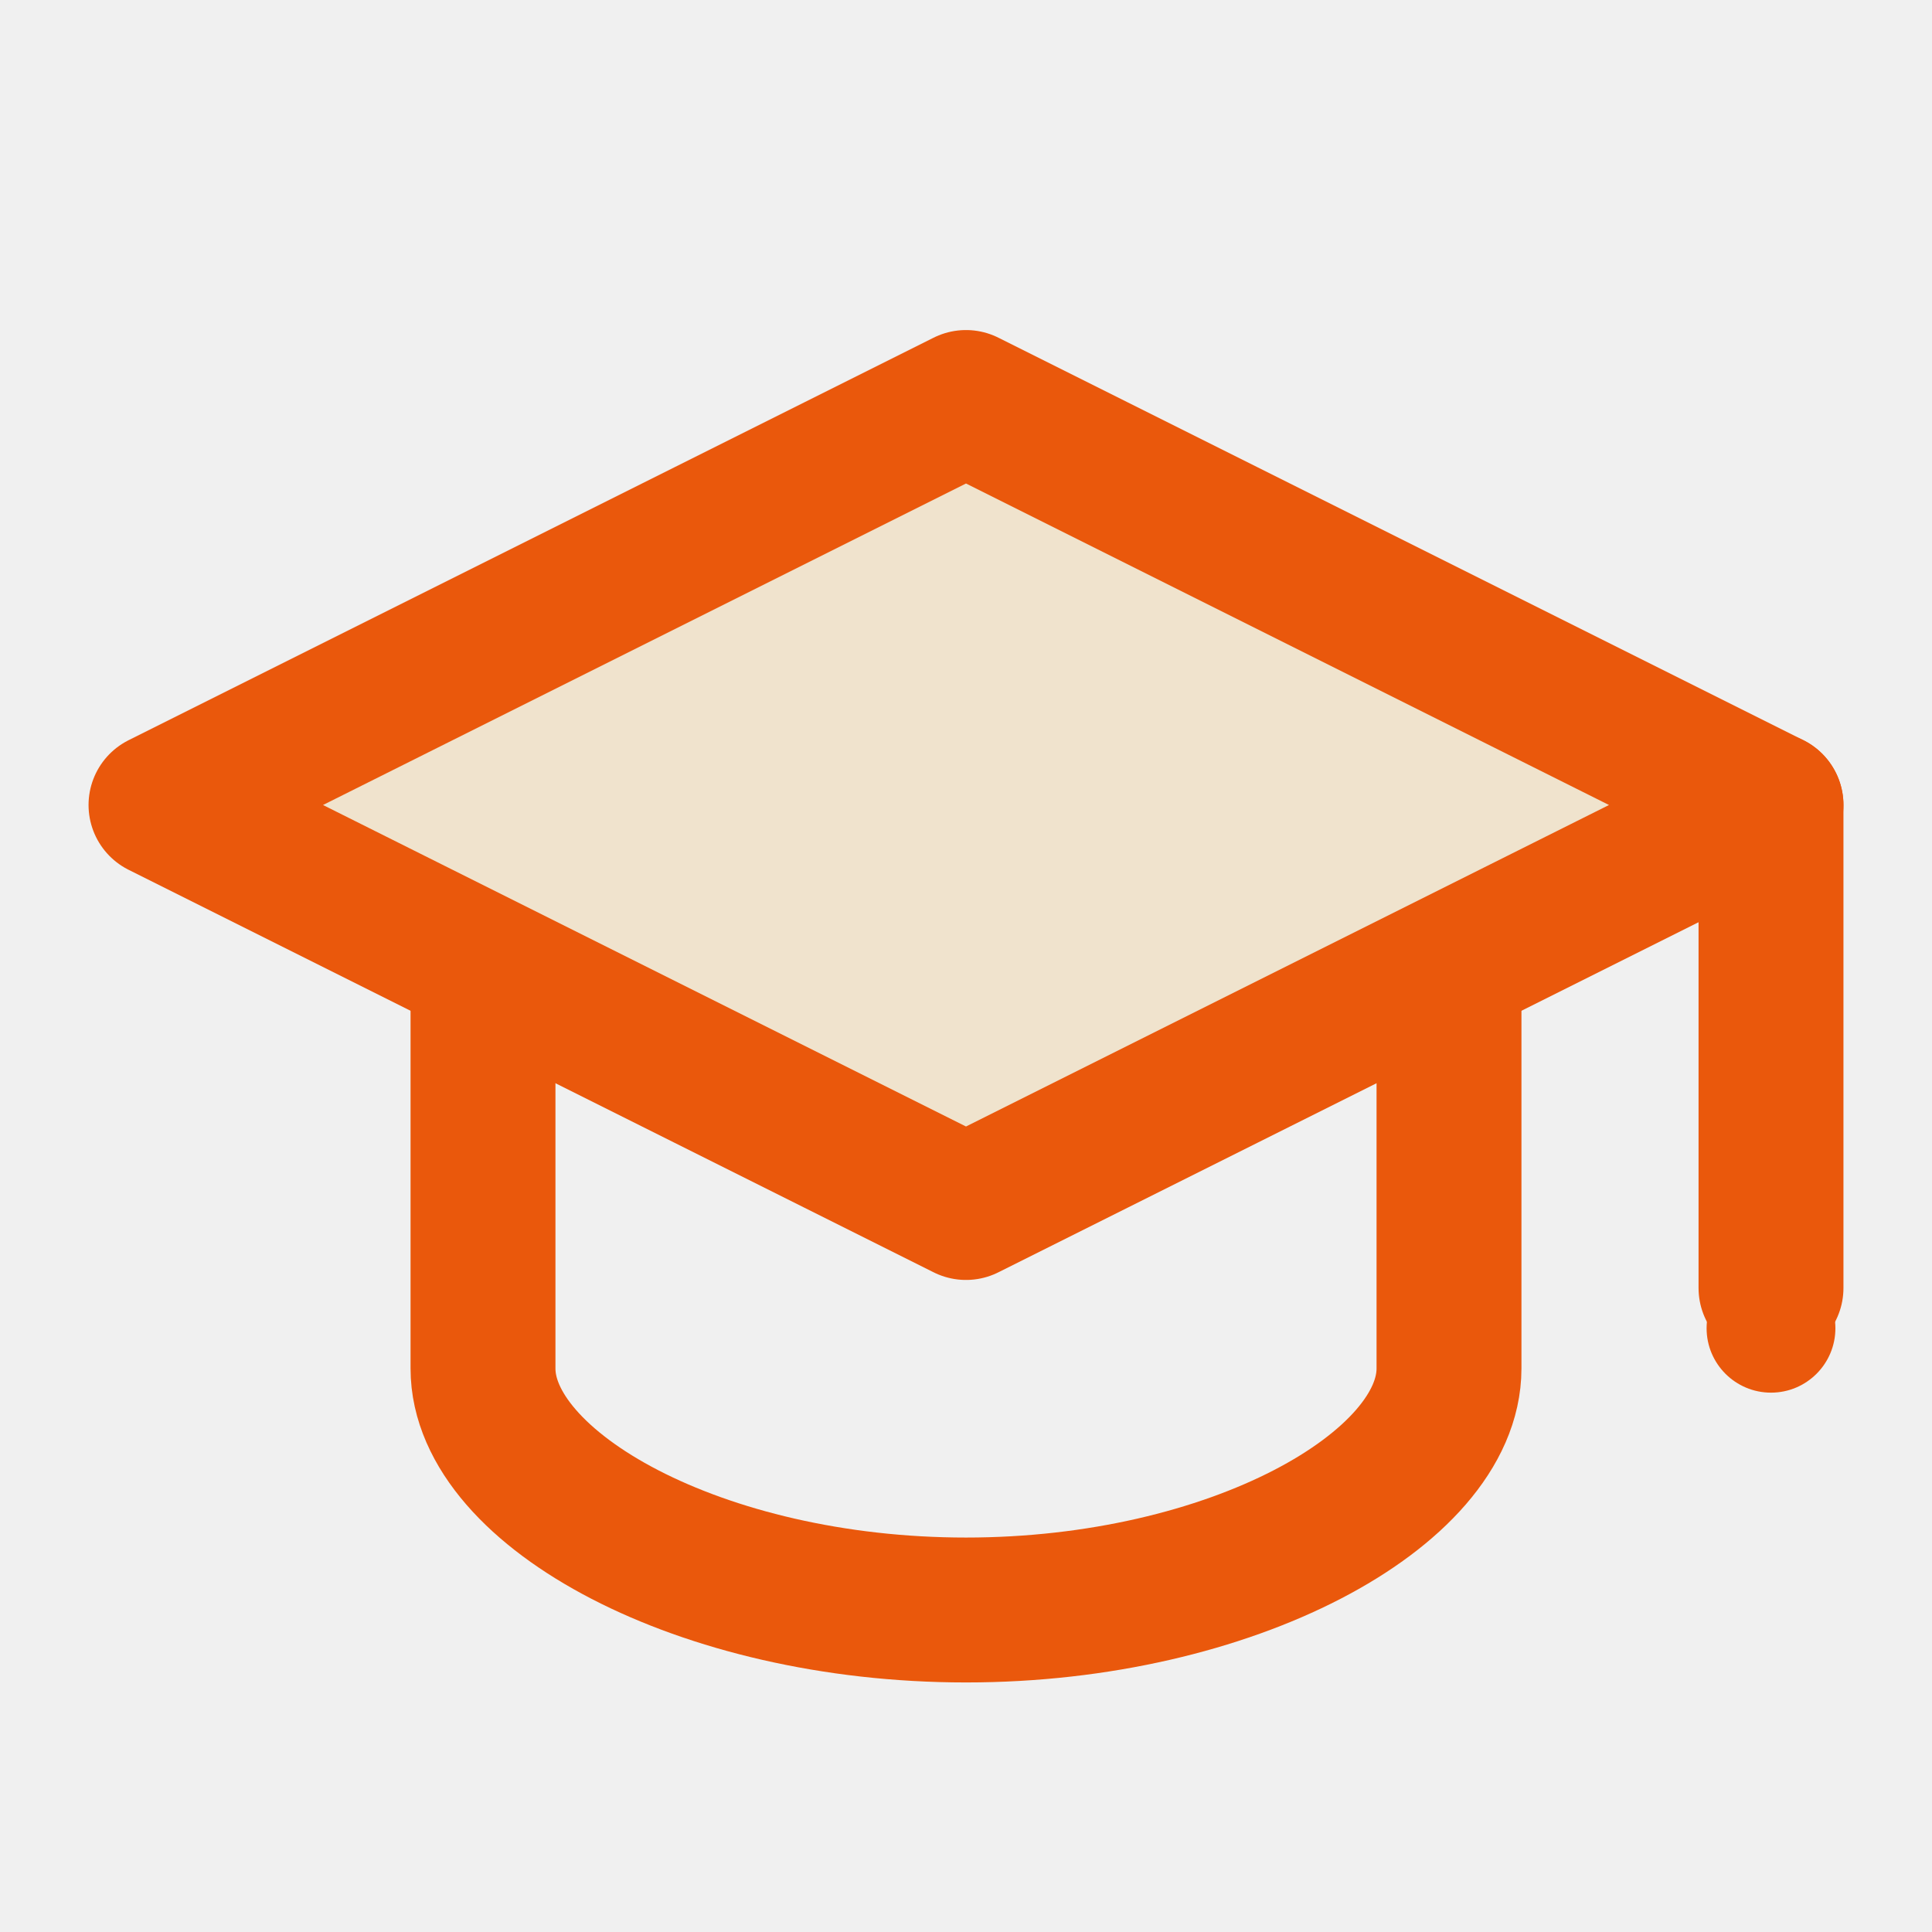
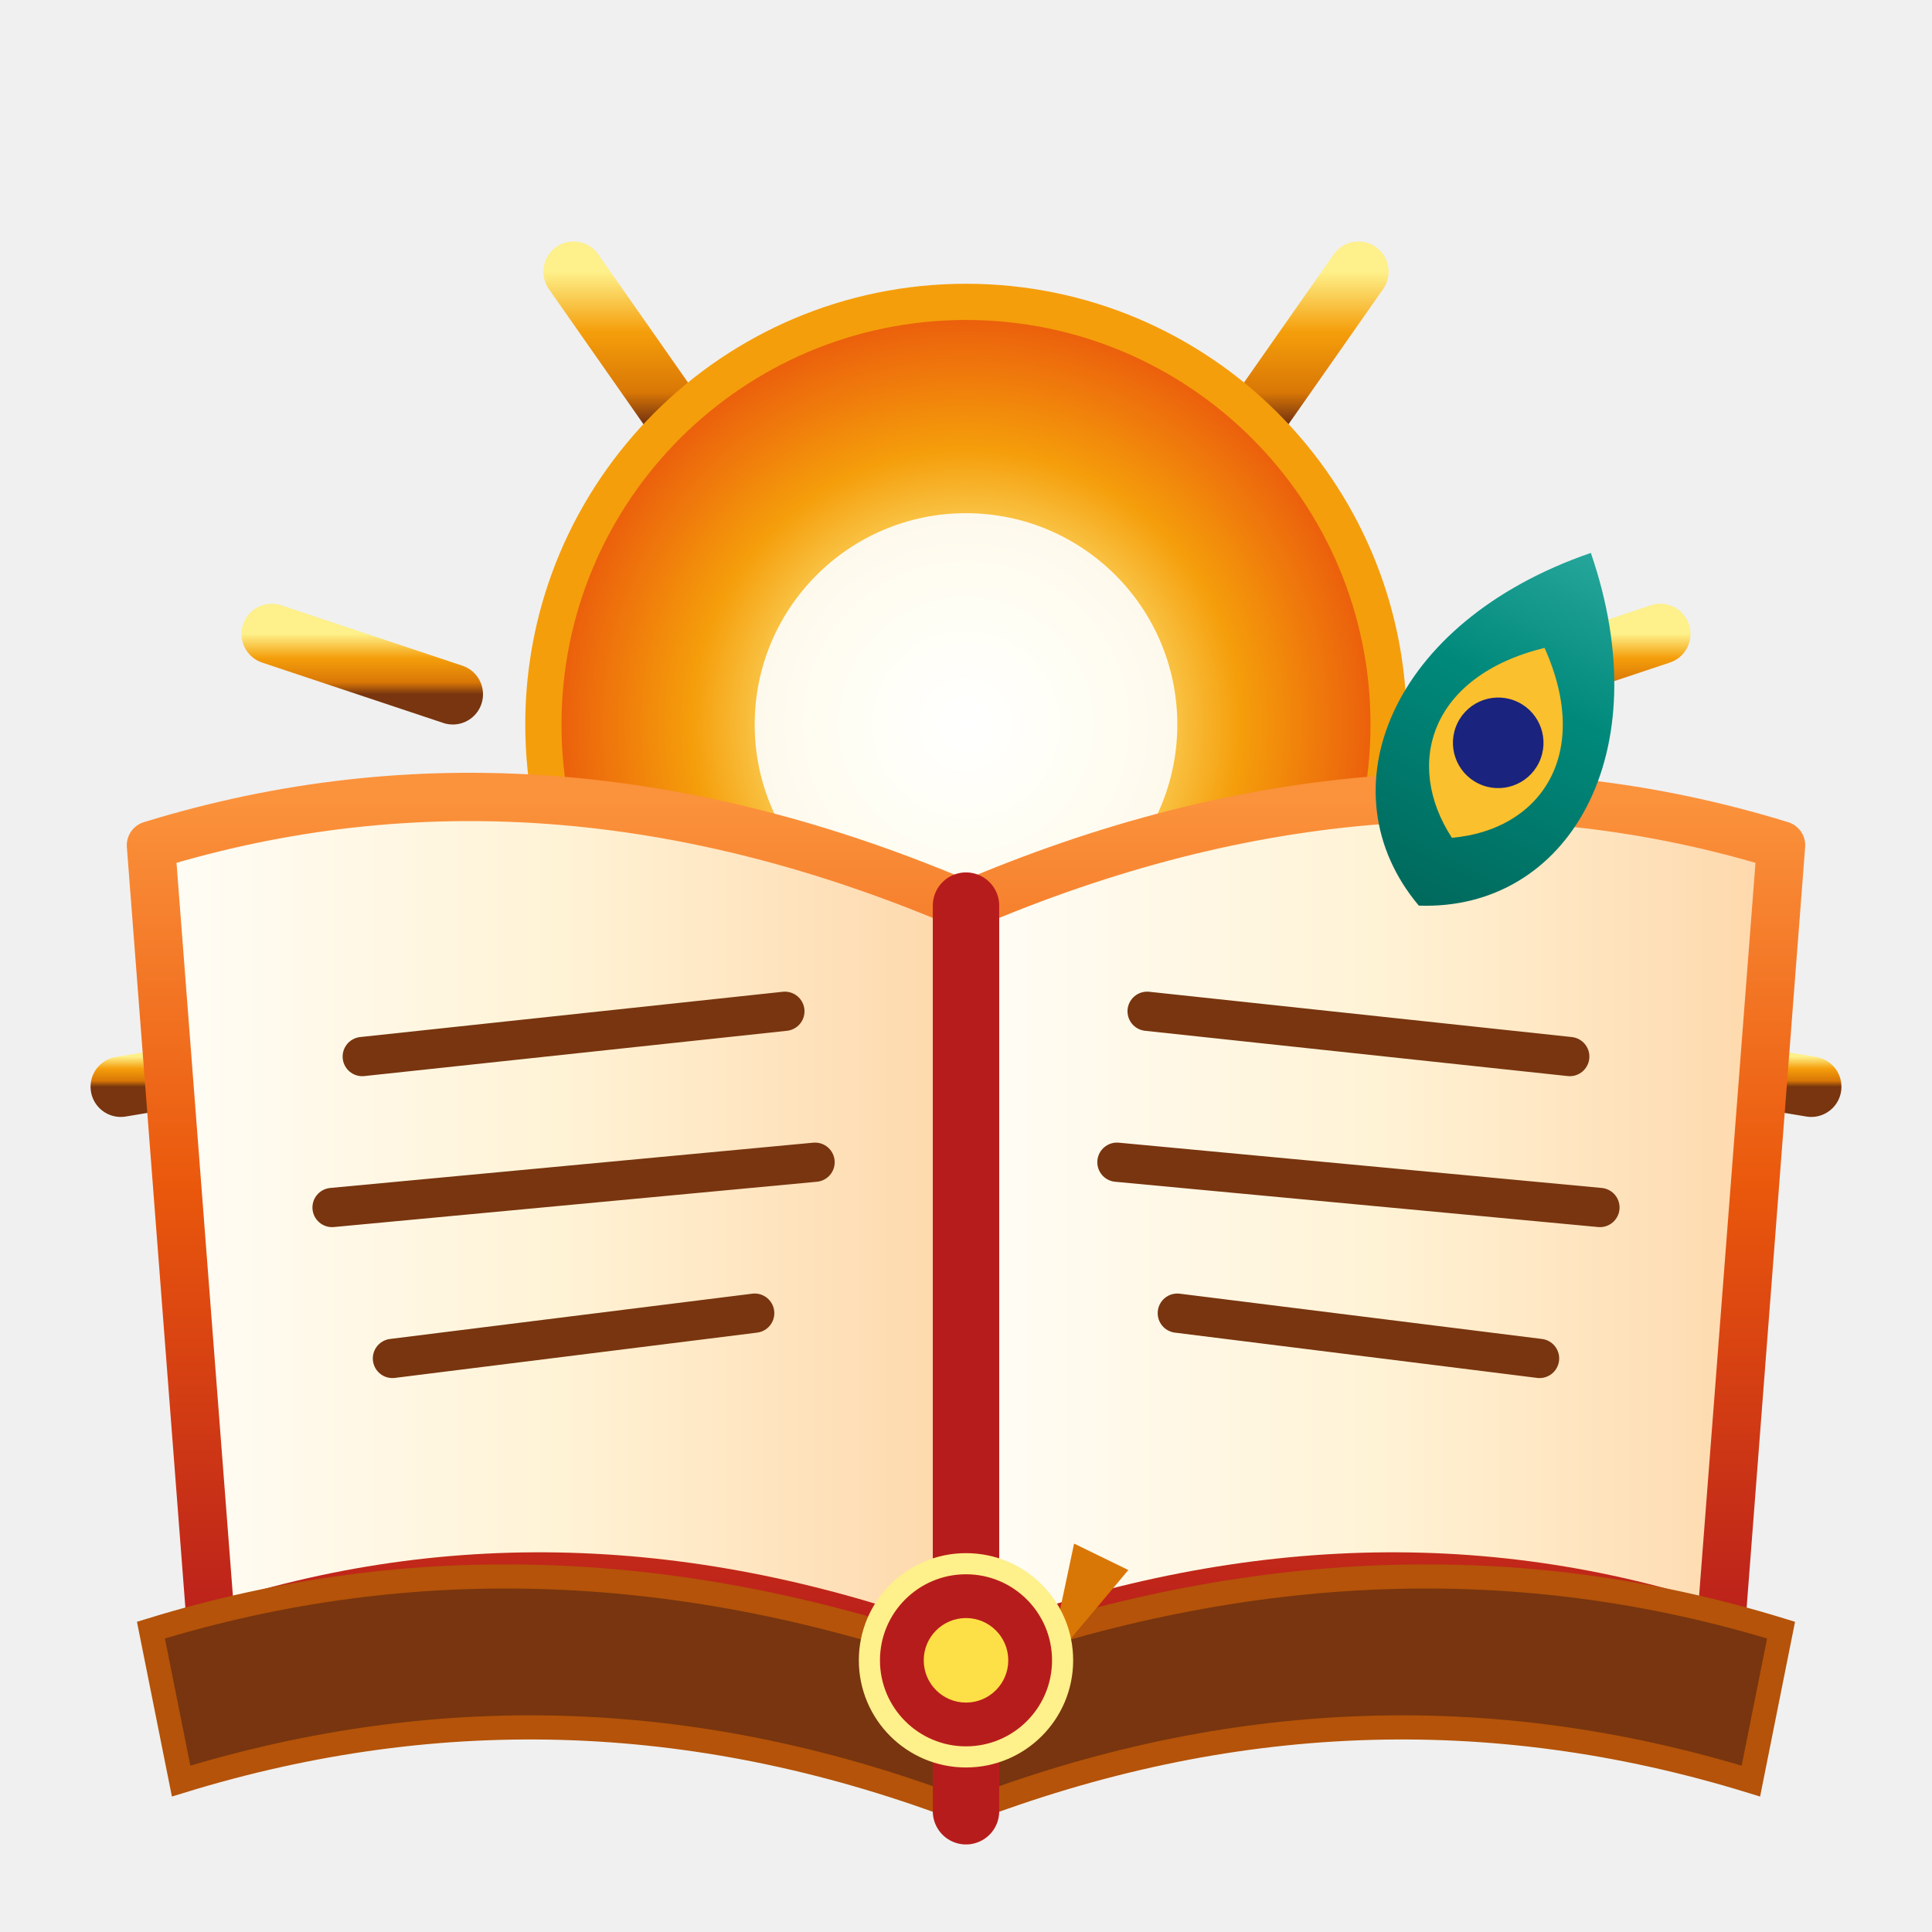
- <svg xmlns="http://www.w3.org/2000/svg" viewBox="0 0 24 24" width="24" height="24" fill="none" stroke="#ea580c" stroke-width="1.8" stroke-linecap="round" stroke-linejoin="round" role="img" aria-label="Learn">
-   <path d="M22 10L12 5L2 10L12 15L22 10Z" fill="#f59e0b" fill-opacity="0.15" />
-   <path d="M6 12.5V17C6 18.5 8.7 20 12 20C15.3 20 18 18.5 18 17V12.5" />
-   <path d="M22 10V16" />
-   <circle cx="22" cy="16.5" r="0.8" fill="#ea580c" stroke="none" />
+ <svg xmlns="http://www.w3.org/2000/svg" viewBox="0 0 64 64" width="64" height="64" role="img" aria-label="Learn Vedic Wisdom &amp; Grantha">
+   <defs>
+     <radialGradient id="lea_sunGlow" cx="50%" cy="50%" r="50%">
+       <stop offset="0%" stop-color="#FFFFFF" />
+       <stop offset="30%" stop-color="#FEF08A" />
+       <stop offset="65%" stop-color="#F59E0B" />
+       <stop offset="100%" stop-color="#EA580C" />
+     </radialGradient>
+     <linearGradient id="lea_gold" x1="0%" y1="0%" x2="0%" y2="100%">
+       <stop offset="0%" stop-color="#FEF08A" />
+       <stop offset="40%" stop-color="#F59E0B" />
+       <stop offset="80%" stop-color="#D97706" />
+       <stop offset="100%" stop-color="#78350F" />
+     </linearGradient>
+     <linearGradient id="lea_saffron" x1="0%" y1="0%" x2="0%" y2="100%">
+       <stop offset="0%" stop-color="#FB923C" />
+       <stop offset="45%" stop-color="#EA580C" />
+       <stop offset="100%" stop-color="#B71C1C" />
+     </linearGradient>
+     <linearGradient id="lea_page" x1="0%" y1="0%" x2="100%" y2="0%">
+       <stop offset="0%" stop-color="#FFFDF7" />
+       <stop offset="50%" stop-color="#FFF3D6" />
+       <stop offset="100%" stop-color="#FED7AA" />
+     </linearGradient>
+     <linearGradient id="lea_feather" x1="0%" y1="100%" x2="0%" y2="0%">
+       <stop offset="0%" stop-color="#00695C" />
+       <stop offset="60%" stop-color="#00897B" />
+       <stop offset="100%" stop-color="#26A69A" />
+     </linearGradient>
+   </defs>
+   <g stroke="url(#lea_gold)" stroke-width="2" stroke-linecap="round">
+     <line x1="32" y1="4" x2="32" y2="10" />
+     <line x1="19" y1="9" x2="22.5" y2="14" />
+     <line x1="45" y1="9" x2="41.5" y2="14" />
+     <line x1="9" y1="21" x2="15" y2="23" />
+     <line x1="55" y1="21" x2="49" y2="23" />
+     <line x1="4" y1="36" x2="10" y2="35" />
+     <line x1="60" y1="36" x2="54" y2="35" />
+   </g>
+   <circle cx="32" cy="24" r="14" fill="url(#lea_sunGlow)" stroke="#F59E0B" stroke-width="1.2" />
+   <circle cx="32" cy="24" r="7" fill="#FFFFFF" opacity="0.9" />
+   <path d="M 32 30 Q 18 24 5 28 L 7 54 Q 19 50 32 55 Z" fill="url(#lea_page)" stroke="url(#lea_saffron)" stroke-width="1.6" stroke-linejoin="round" />
+   <path d="M 32 30 Q 46 24 59 28 L 57 54 Q 45 50 32 55 Z" fill="url(#lea_page)" stroke="url(#lea_saffron)" stroke-width="1.6" stroke-linejoin="round" />
+   <path d="M 5 54 Q 18 50 32 55 Q 46 50 59 54 L 58 59 Q 45 55 32 60 Q 19 55 6 59 Z" fill="#78350F" stroke="#B45309" stroke-width="0.8" />
+   <line x1="32" y1="30" x2="32" y2="60" stroke="#B71C1C" stroke-width="2.2" stroke-linecap="round" />
+   <line x1="12" y1="35" x2="26" y2="33.5" stroke="#78350F" stroke-width="1.3" stroke-linecap="round" />
+   <line x1="11" y1="40" x2="27" y2="38.5" stroke="#78350F" stroke-width="1.3" stroke-linecap="round" />
+   <line x1="13" y1="45" x2="25" y2="43.5" stroke="#78350F" stroke-width="1.3" stroke-linecap="round" />
+   <line x1="38" y1="33.5" x2="52" y2="35" stroke="#78350F" stroke-width="1.3" stroke-linecap="round" />
+   <line x1="37" y1="38.5" x2="53" y2="40" stroke="#78350F" stroke-width="1.3" stroke-linecap="round" />
+   <line x1="39" y1="43.5" x2="51" y2="45" stroke="#78350F" stroke-width="1.3" stroke-linecap="round" />
+   <g transform="translate(47, 30) rotate(26)">
+     <path d="M 0 0 C -4.5 -2 -5 -8 0 -13 C 5 -8 4.5 -2 0 0 Z" fill="url(#lea_feather)" />
+     <path d="M 0 -2.5 C -2.5 -4 -3 -7 0 -9.5 C 3 -7 2.5 -4 0 -2.5 Z" fill="#FBC02D" />
+     <circle cx="0" cy="-6" r="1.5" fill="#1A237E" />
+     <line x1="0" y1="0" x2="0" y2="24" stroke="url(#lea_gold)" stroke-width="1.4" stroke-linecap="round" />
+     <polygon points="-1,24 1,24 0,28" fill="#D97706" />
+   </g>
+   <circle cx="32" cy="55" r="3.2" fill="#B71C1C" stroke="#FEF08A" stroke-width="0.7" />
+   <circle cx="32" cy="55" r="1.4" fill="#FDE047" />
</svg>
